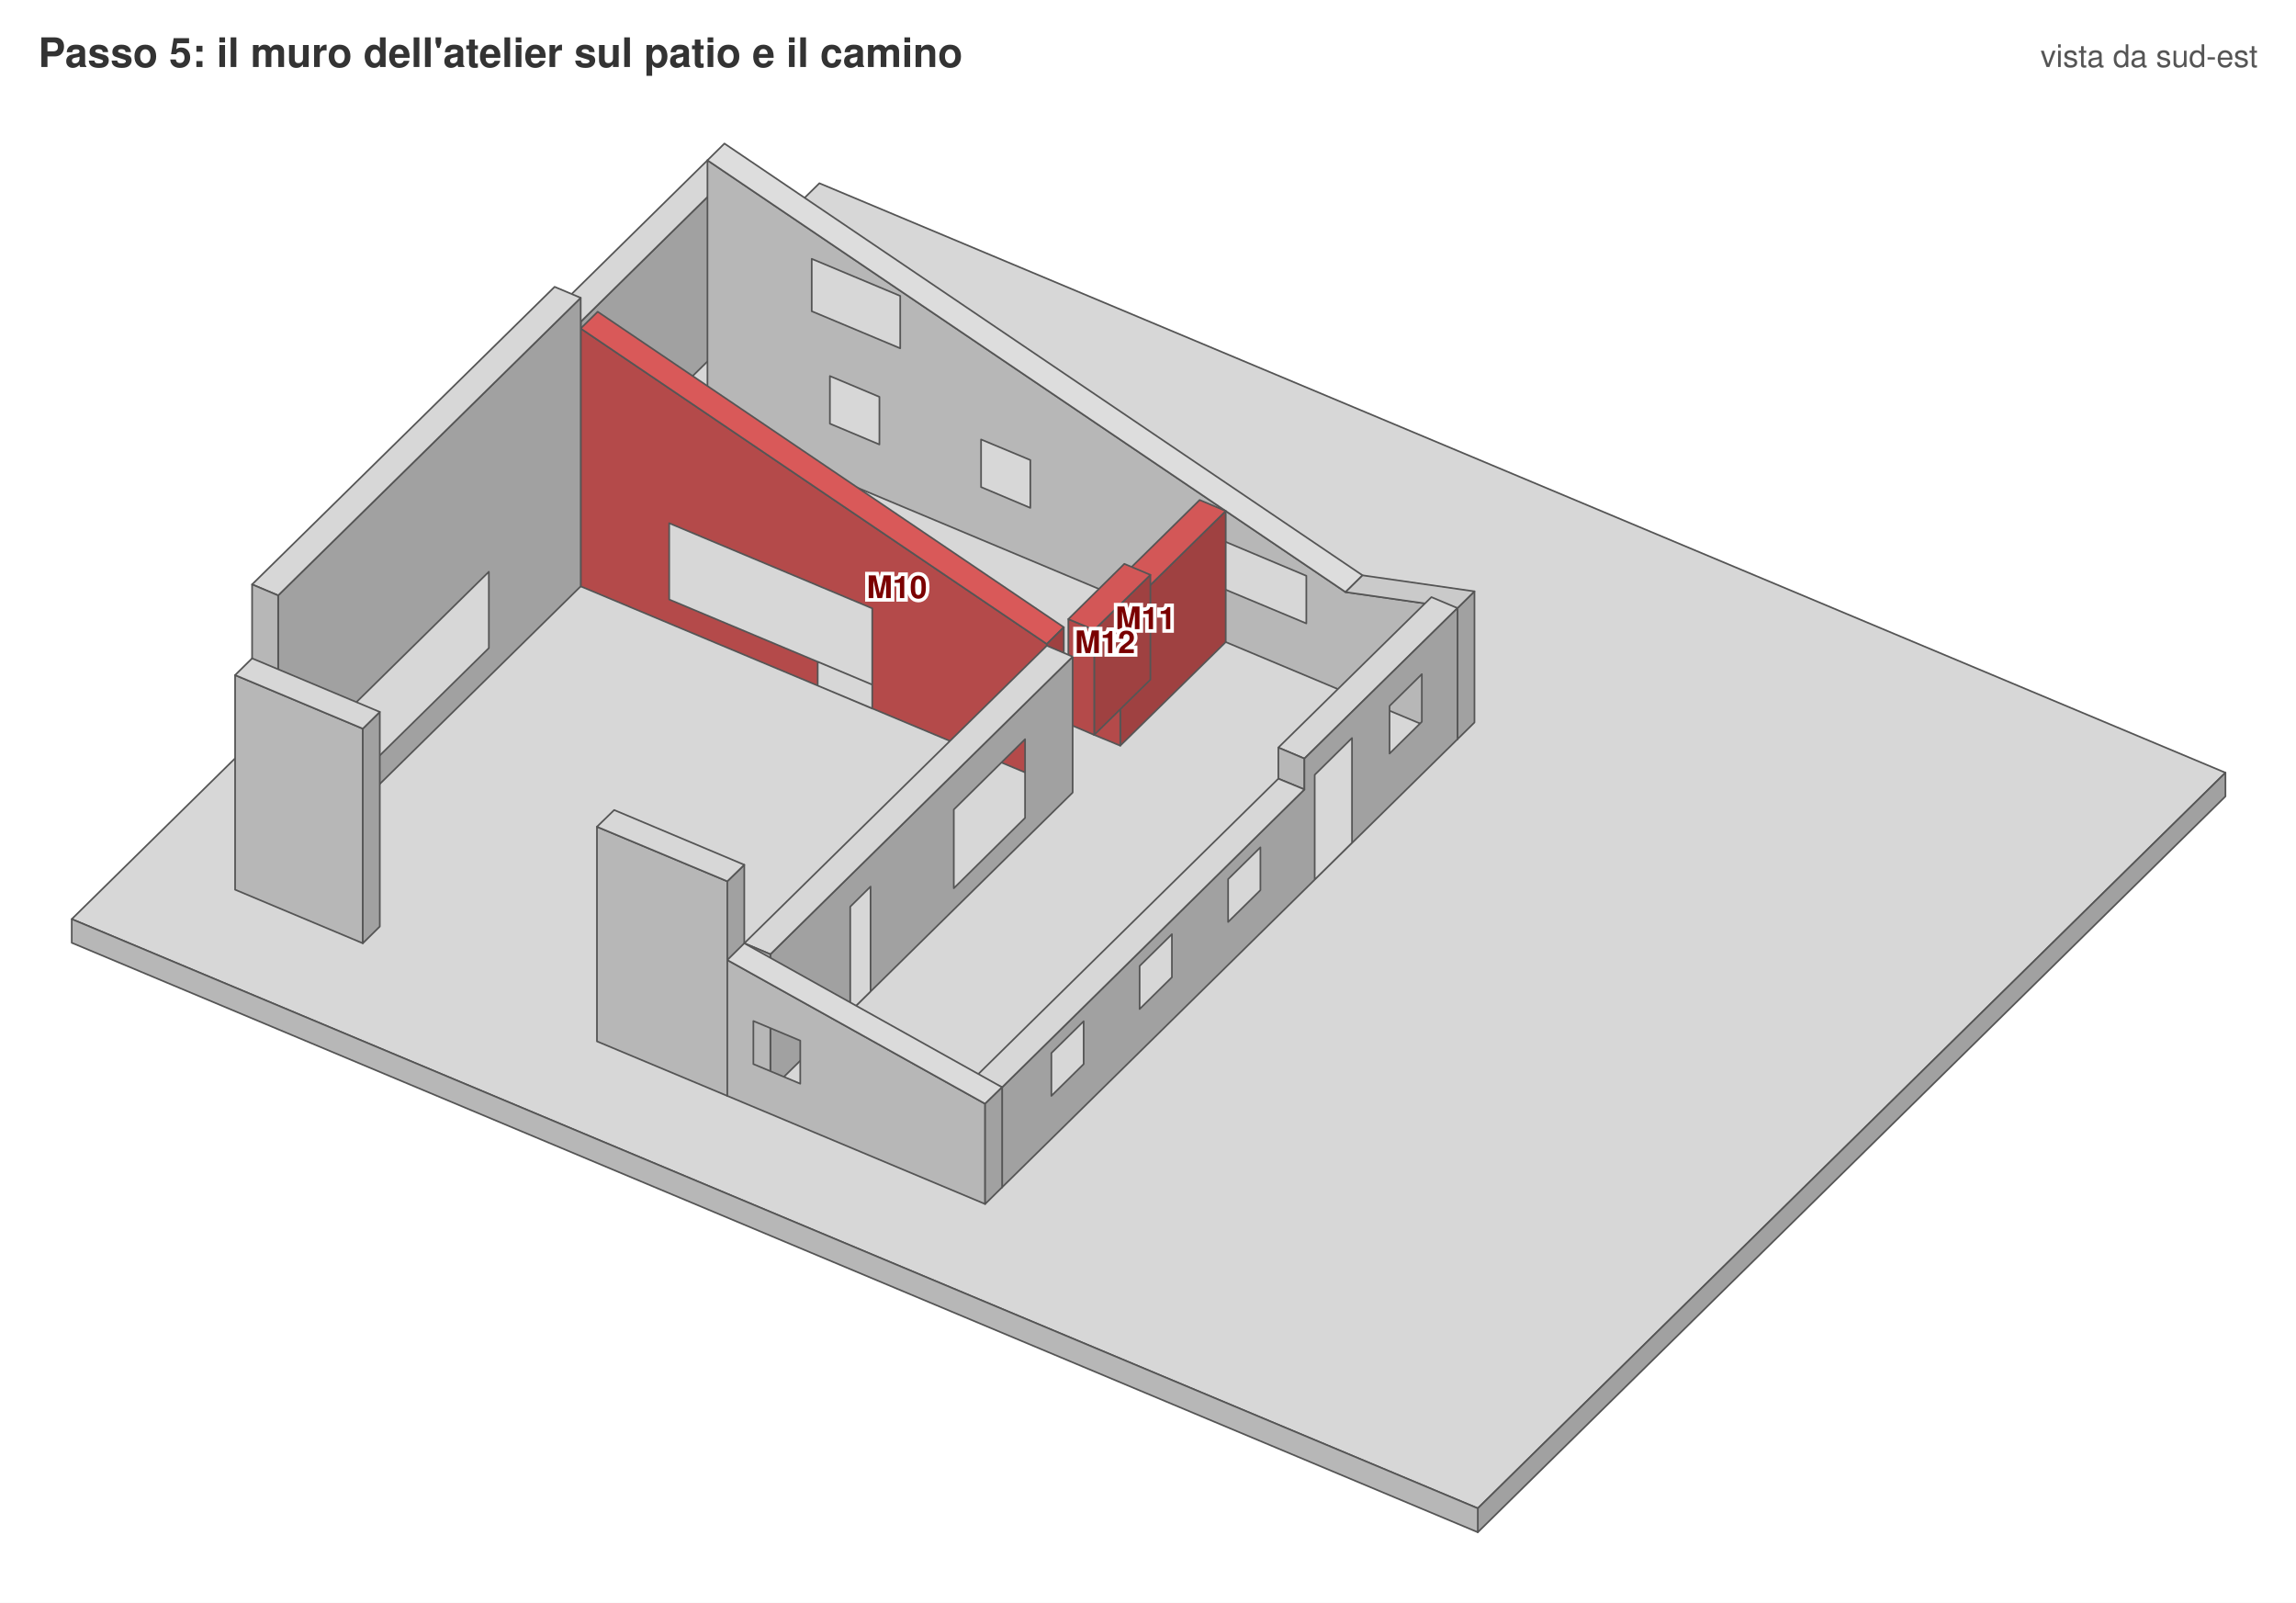
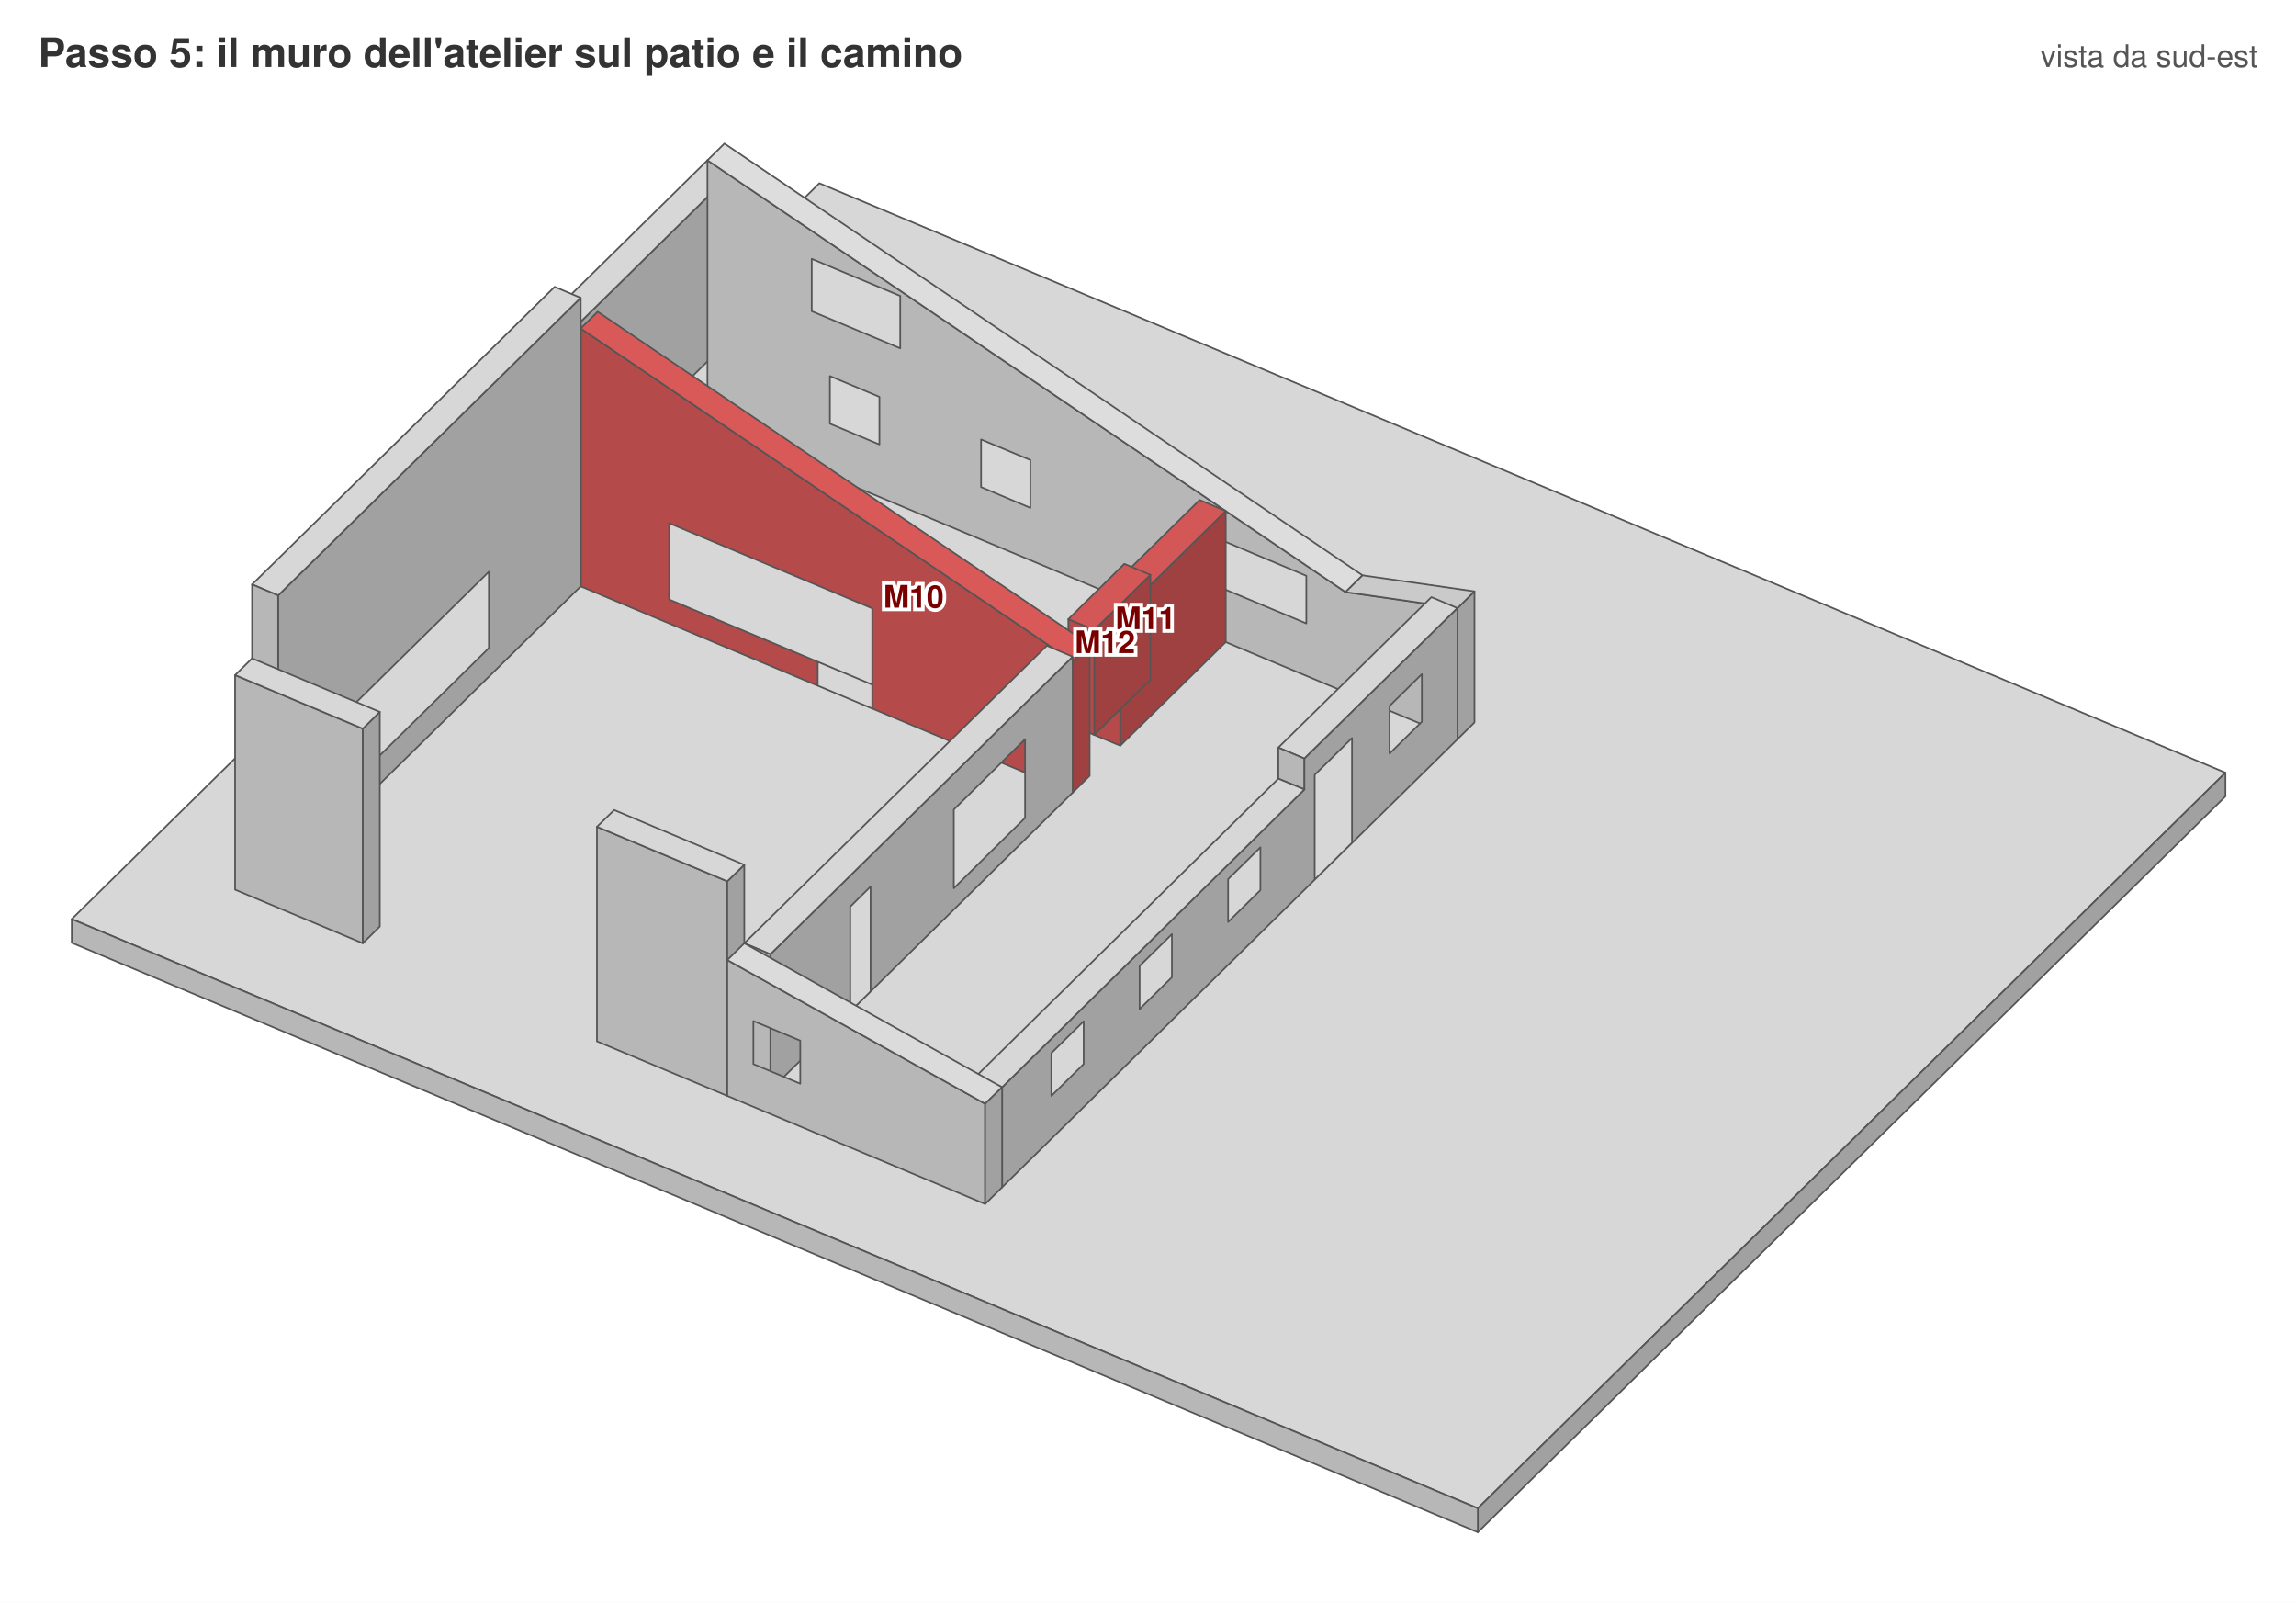
<svg xmlns="http://www.w3.org/2000/svg" viewBox="0 0 960 670" width="960" height="670">
  <rect width="100%" height="100%" fill="#ffffff" />
  <text x="16" y="28" font-family="Helvetica, Arial, sans-serif" font-size="17" font-weight="bold" fill="#333">Passo 5: il muro dell'atelier sul patio e il camino</text>
  <path d="M 342.6 76.6 L 930.5 323.0 L 617.9 630.5 L 30.0 384.2 Z" fill="rgb(215,215,215)" fill-rule="evenodd" stroke="#555" stroke-width="0.7" stroke-linejoin="round" />
  <path d="M 930.5 332.9 L 617.9 640.5 L 617.9 630.5 L 930.5 323.0 Z" fill="rgb(161,161,161)" fill-rule="evenodd" stroke="#555" stroke-width="0.7" stroke-linejoin="round" />
  <path d="M 617.9 640.5 L 30.0 394.1 L 30.0 384.2 L 617.9 630.5 Z" fill="rgb(183,183,183)" fill-rule="evenodd" stroke="#555" stroke-width="0.7" stroke-linejoin="round" />
  <path d="M 306.7 182.2 L 242.8 245.1 L 242.8 134.5 L 306.7 71.6 Z M 303.2 163.8 L 276.9 189.6 L 276.9 169.7 L 303.2 143.8 Z" fill="rgb(161,161,161)" fill-rule="evenodd" stroke="#555" stroke-width="0.7" stroke-linejoin="round" />
  <path d="M 231.9 240.5 L 231.9 129.9 L 242.8 134.5 L 242.8 245.1 Z" fill="rgb(183,183,183)" fill-rule="evenodd" stroke="#555" stroke-width="0.7" stroke-linejoin="round" />
  <path d="M 231.9 129.9 L 295.8 67.0 L 306.7 71.6 L 242.8 134.5 Z" fill="rgb(215,215,215)" fill-rule="evenodd" stroke="#555" stroke-width="0.7" stroke-linejoin="round" />
  <path d="M 295.8 177.6 L 609.4 309.0 L 609.4 254.2 L 562.6 247.5 L 295.8 67.0 Z M 347.0 177.1 L 367.7 185.8 L 367.7 165.9 L 347.0 157.2 Z M 410.2 203.6 L 430.8 212.3 L 430.8 192.3 L 410.2 183.7 Z M 510.3 245.6 L 546.2 260.6 L 546.2 240.7 L 510.3 225.6 Z M 339.4 130.1 L 376.4 145.6 L 376.4 123.7 L 339.4 108.2 Z" fill="rgb(183,183,183)" fill-rule="evenodd" stroke="#555" stroke-width="0.7" stroke-linejoin="round" />
  <path d="M 569.7 240.5 L 302.9 60.0 L 295.8 67.0 L 562.6 247.5 Z" fill="rgb(221,221,221)" fill-rule="evenodd" stroke="#555" stroke-width="0.7" stroke-linejoin="round" />
  <path d="M 616.5 302.0 L 616.5 247.2 L 609.4 254.2 L 609.4 309.0 Z" fill="rgb(161,161,161)" fill-rule="evenodd" stroke="#555" stroke-width="0.7" stroke-linejoin="round" />
  <path d="M 616.5 247.2 L 569.7 240.5 L 562.6 247.5 L 609.4 254.2 Z" fill="rgb(202,202,202)" fill-rule="evenodd" stroke="#555" stroke-width="0.7" stroke-linejoin="round" />
  <path d="M 512.5 268.4 L 468.4 311.7 L 468.4 256.9 L 512.5 213.6 Z" fill="rgb(159,65,65)" fill-rule="evenodd" stroke="#555" stroke-width="0.7" stroke-linejoin="round" />
  <path d="M 457.5 252.4 L 501.6 209.0 L 512.5 213.6 L 468.4 256.9 Z" fill="rgb(211,87,87)" fill-rule="evenodd" stroke="#555" stroke-width="0.7" stroke-linejoin="round" />
  <path d="M 457.5 307.2 L 457.5 252.4 L 468.4 256.9 L 468.4 311.7 Z" fill="rgb(180,74,74)" fill-rule="evenodd" stroke="#555" stroke-width="0.7" stroke-linejoin="round" />
  <path d="M 481.0 284.1 L 457.5 307.2 L 457.5 263.3 L 481.0 240.3 Z" fill="rgb(159,65,65)" fill-rule="evenodd" stroke="#555" stroke-width="0.7" stroke-linejoin="round" />
  <path d="M 446.7 302.6 L 446.7 258.8 L 457.5 263.3 L 457.5 307.2 Z" fill="rgb(180,74,74)" fill-rule="evenodd" stroke="#555" stroke-width="0.7" stroke-linejoin="round" />
  <path d="M 446.7 258.8 L 470.1 235.7 L 481.0 240.3 L 457.5 263.3 Z" fill="rgb(211,87,87)" fill-rule="evenodd" stroke="#555" stroke-width="0.7" stroke-linejoin="round" />
-   <path d="M 242.8 245.1 L 437.7 326.7 L 437.7 269.2 L 242.8 137.3 Z M 279.8 250.6 L 364.7 286.2 L 364.7 254.3 L 279.8 218.7 Z M 341.9 286.6 L 364.7 296.2 L 364.7 286.2 L 341.9 276.6 Z" fill="rgb(180,74,74)" fill-rule="evenodd" stroke="#555" stroke-width="0.7" stroke-linejoin="round" />
-   <path d="M 444.8 262.2 L 249.9 130.3 L 242.8 137.3 L 437.7 269.2 Z" fill="rgb(217,89,89)" fill-rule="evenodd" stroke="#555" stroke-width="0.7" stroke-linejoin="round" />
-   <path d="M 444.8 319.8 L 444.8 262.2 L 437.7 269.2 L 437.7 326.7 Z" fill="rgb(159,65,65)" fill-rule="evenodd" stroke="#555" stroke-width="0.7" stroke-linejoin="round" />
+   <path d="M 242.8 245.1 L 448.5 331.3 L 448.5 276.5 L 242.8 137.3 Z M 279.8 250.6 L 364.7 286.2 L 364.7 254.3 L 279.8 218.7 Z M 341.9 286.6 L 364.7 296.2 L 364.7 286.2 L 341.9 276.6 Z" fill="rgb(180,74,74)" fill-rule="evenodd" stroke="#555" stroke-width="0.7" stroke-linejoin="round" />
+   <path d="M 455.6 269.5 L 249.9 130.3 L 242.8 137.3 L 448.5 276.5 Z" fill="rgb(217,89,89)" fill-rule="evenodd" stroke="#555" stroke-width="0.7" stroke-linejoin="round" />
+   <path d="M 455.6 324.3 L 455.6 269.5 L 448.5 276.5 L 448.5 331.3 Z" fill="rgb(159,65,65)" fill-rule="evenodd" stroke="#555" stroke-width="0.7" stroke-linejoin="round" />
  <path d="M 242.8 245.1 L 116.3 369.5 L 116.3 248.9 L 242.8 124.5 Z M 204.4 270.9 L 134.8 339.4 L 134.8 307.5 L 204.4 239.0 Z" fill="rgb(161,161,161)" fill-rule="evenodd" stroke="#555" stroke-width="0.7" stroke-linejoin="round" />
  <path d="M 105.4 244.3 L 231.9 119.9 L 242.8 124.5 L 116.3 248.9 Z" fill="rgb(215,215,215)" fill-rule="evenodd" stroke="#555" stroke-width="0.7" stroke-linejoin="round" />
  <path d="M 105.4 364.9 L 105.4 244.3 L 116.3 248.9 L 116.3 369.5 Z" fill="rgb(183,183,183)" fill-rule="evenodd" stroke="#555" stroke-width="0.7" stroke-linejoin="round" />
  <path d="M 98.3 371.9 L 151.7 394.3 L 151.7 304.6 L 98.3 282.2 Z" fill="rgb(183,183,183)" fill-rule="evenodd" stroke="#555" stroke-width="0.7" stroke-linejoin="round" />
  <path d="M 158.8 387.3 L 158.8 297.6 L 151.7 304.6 L 151.7 394.3 Z" fill="rgb(161,161,161)" fill-rule="evenodd" stroke="#555" stroke-width="0.7" stroke-linejoin="round" />
  <path d="M 158.8 297.6 L 105.4 275.2 L 98.3 282.2 L 151.7 304.6 Z" fill="rgb(215,215,215)" fill-rule="evenodd" stroke="#555" stroke-width="0.7" stroke-linejoin="round" />
  <path d="M 448.5 331.3 L 322.1 455.7 L 322.1 398.9 L 448.5 274.5 Z M 428.6 341.9 L 398.8 371.3 L 398.8 338.4 L 428.6 309.0 Z M 364.0 414.5 L 355.5 422.9 L 355.5 379.0 L 364.0 370.6 Z" fill="rgb(161,161,161)" fill-rule="evenodd" stroke="#555" stroke-width="0.7" stroke-linejoin="round" />
  <path d="M 311.2 394.3 L 437.7 269.9 L 448.5 274.5 L 322.1 398.9 Z" fill="rgb(215,215,215)" fill-rule="evenodd" stroke="#555" stroke-width="0.7" stroke-linejoin="round" />
  <path d="M 311.2 451.2 L 311.2 394.3 L 322.1 398.9 L 322.1 455.7 Z" fill="rgb(183,183,183)" fill-rule="evenodd" stroke="#555" stroke-width="0.7" stroke-linejoin="round" />
  <path d="M 534.5 312.5 L 598.5 249.6 L 609.4 254.2 L 545.4 317.1 Z" fill="rgb(215,215,215)" fill-rule="evenodd" stroke="#555" stroke-width="0.7" stroke-linejoin="round" />
  <path d="M 534.5 325.5 L 534.5 312.5 L 545.4 317.1 L 545.4 330.0 Z" fill="rgb(183,183,183)" fill-rule="evenodd" stroke="#555" stroke-width="0.7" stroke-linejoin="round" />
  <path d="M 609.4 309.0 L 419.0 496.3 L 419.0 454.5 L 545.4 330.0 L 545.4 317.1 L 609.4 254.2 Z M 594.5 301.7 L 581.0 315.0 L 581.0 295.1 L 594.5 281.8 Z M 565.3 352.3 L 549.7 367.7 L 549.7 323.9 L 565.3 308.5 Z M 527.0 372.1 L 513.5 385.4 L 513.5 367.5 L 527.0 354.2 Z M 490.0 408.5 L 476.5 421.8 L 476.5 403.8 L 490.0 390.5 Z M 453.1 444.8 L 439.6 458.1 L 439.6 440.2 L 453.1 426.9 Z" fill="rgb(161,161,161)" fill-rule="evenodd" stroke="#555" stroke-width="0.7" stroke-linejoin="round" />
  <path d="M 408.1 449.9 L 534.5 325.5 L 545.4 330.0 L 419.0 454.5 Z" fill="rgb(215,215,215)" fill-rule="evenodd" stroke="#555" stroke-width="0.7" stroke-linejoin="round" />
  <path d="M 408.1 491.8 L 408.1 449.9 L 419.0 454.5 L 419.0 496.3 Z" fill="rgb(183,183,183)" fill-rule="evenodd" stroke="#555" stroke-width="0.7" stroke-linejoin="round" />
  <path d="M 249.6 435.3 L 304.1 458.1 L 304.1 368.4 L 249.6 345.6 Z" fill="rgb(183,183,183)" fill-rule="evenodd" stroke="#555" stroke-width="0.7" stroke-linejoin="round" />
  <path d="M 311.2 451.2 L 311.2 361.5 L 304.1 368.4 L 304.1 458.1 Z" fill="rgb(161,161,161)" fill-rule="evenodd" stroke="#555" stroke-width="0.7" stroke-linejoin="round" />
  <path d="M 311.2 361.5 L 256.8 338.6 L 249.6 345.6 L 304.1 368.4 Z" fill="rgb(215,215,215)" fill-rule="evenodd" stroke="#555" stroke-width="0.7" stroke-linejoin="round" />
  <path d="M 304.1 458.1 L 411.9 503.3 L 411.9 461.4 L 304.1 401.3 Z M 315.0 444.8 L 334.6 453.0 L 334.6 435.0 L 315.0 426.8 Z" fill="rgb(183,183,183)" fill-rule="evenodd" stroke="#555" stroke-width="0.7" stroke-linejoin="round" />
  <path d="M 419.0 454.5 L 311.2 394.3 L 304.1 401.3 L 411.9 461.4 Z" fill="rgb(219,219,219)" fill-rule="evenodd" stroke="#555" stroke-width="0.7" stroke-linejoin="round" />
  <path d="M 419.0 496.3 L 419.0 454.5 L 411.9 461.4 L 411.9 503.3 Z" fill="rgb(161,161,161)" fill-rule="evenodd" stroke="#555" stroke-width="0.7" stroke-linejoin="round" />
  <text x="479" y="263" font-family="Helvetica, Arial, sans-serif" font-size="13" font-weight="bold" fill="#7a0000" text-anchor="middle" stroke="#fff" stroke-width="3" paint-order="stroke">M11</text>
  <text x="462" y="273" font-family="Helvetica, Arial, sans-serif" font-size="13" font-weight="bold" fill="#7a0000" text-anchor="middle" stroke="#fff" stroke-width="3" paint-order="stroke">M12</text>
-   <text x="375" y="250" font-family="Helvetica, Arial, sans-serif" font-size="13" font-weight="bold" fill="#7a0000" text-anchor="middle" stroke="#fff" stroke-width="3" paint-order="stroke">M10</text>
+   <text x="382" y="254" font-family="Helvetica, Arial, sans-serif" font-size="13" font-weight="bold" fill="#7a0000" text-anchor="middle" stroke="#fff" stroke-width="3" paint-order="stroke">M10</text>
  <text x="944" y="28" font-family="Helvetica, Arial, sans-serif" font-size="13" fill="#555" text-anchor="end">vista da sud-est</text>
</svg>
